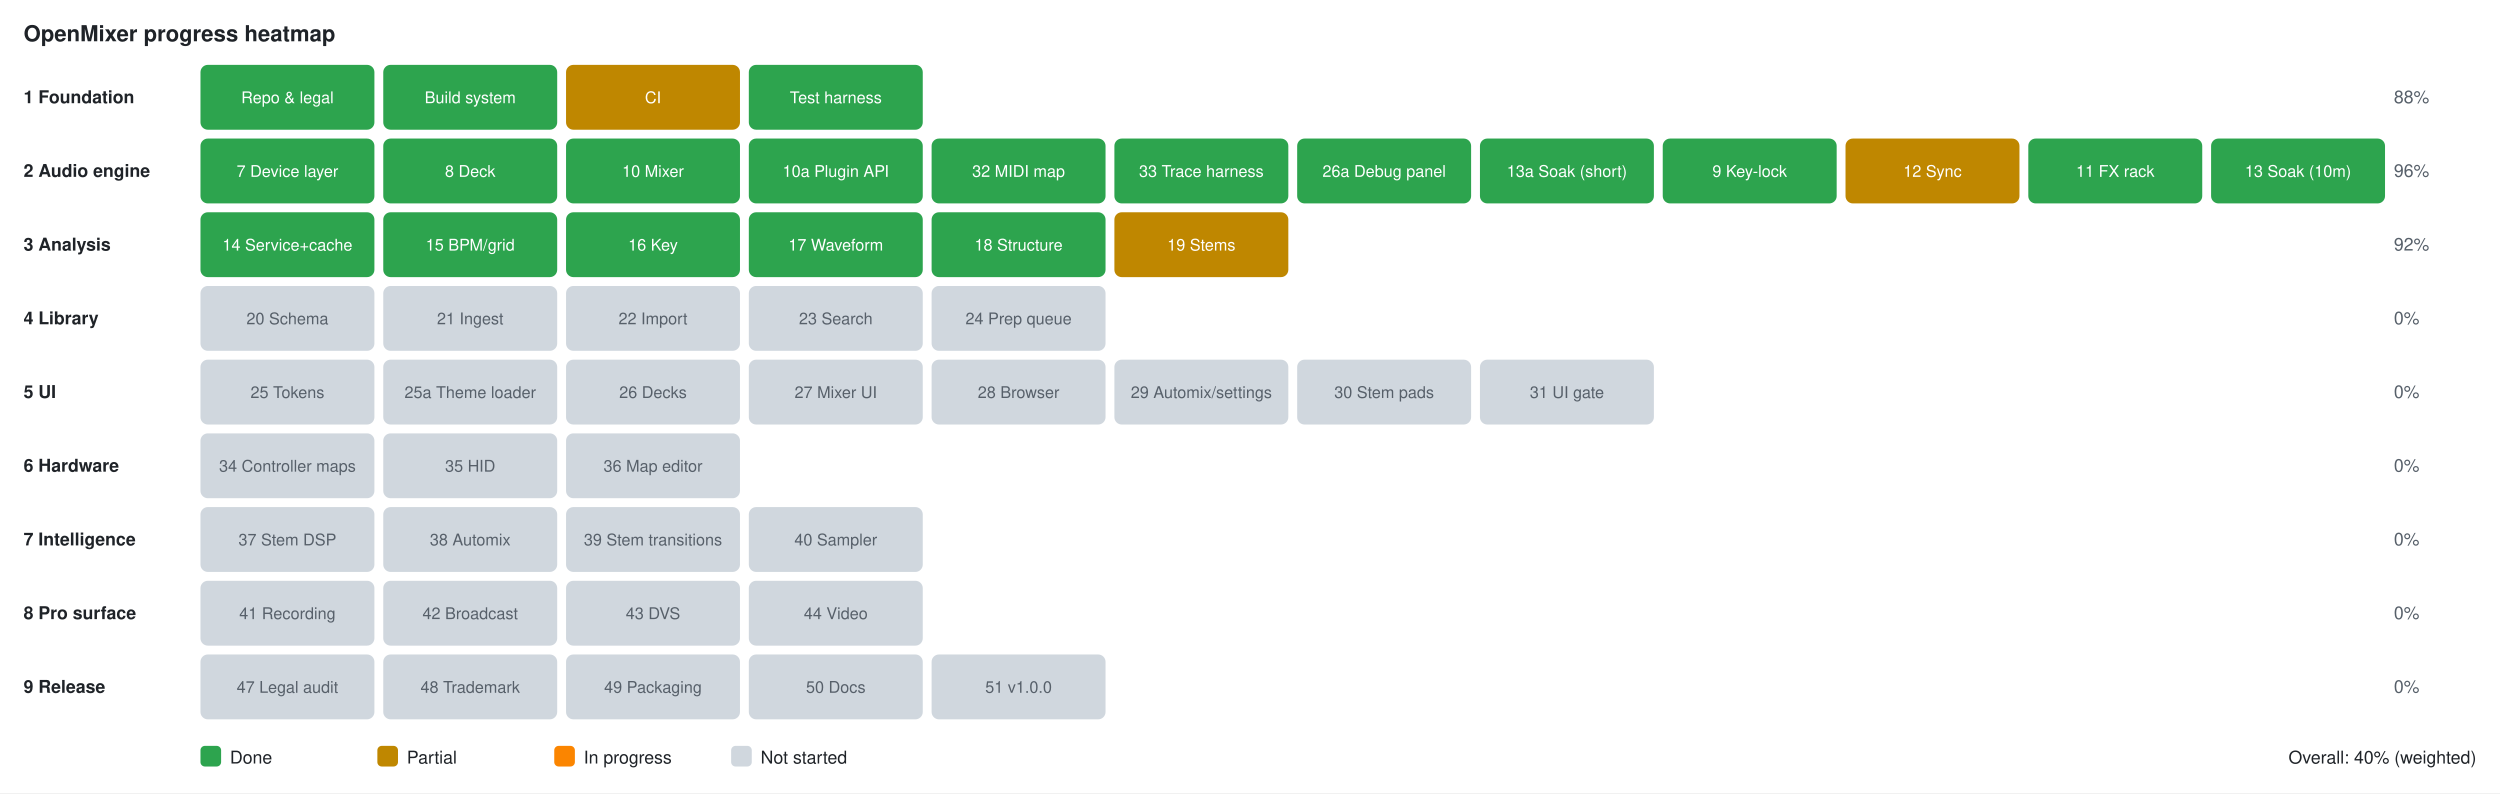
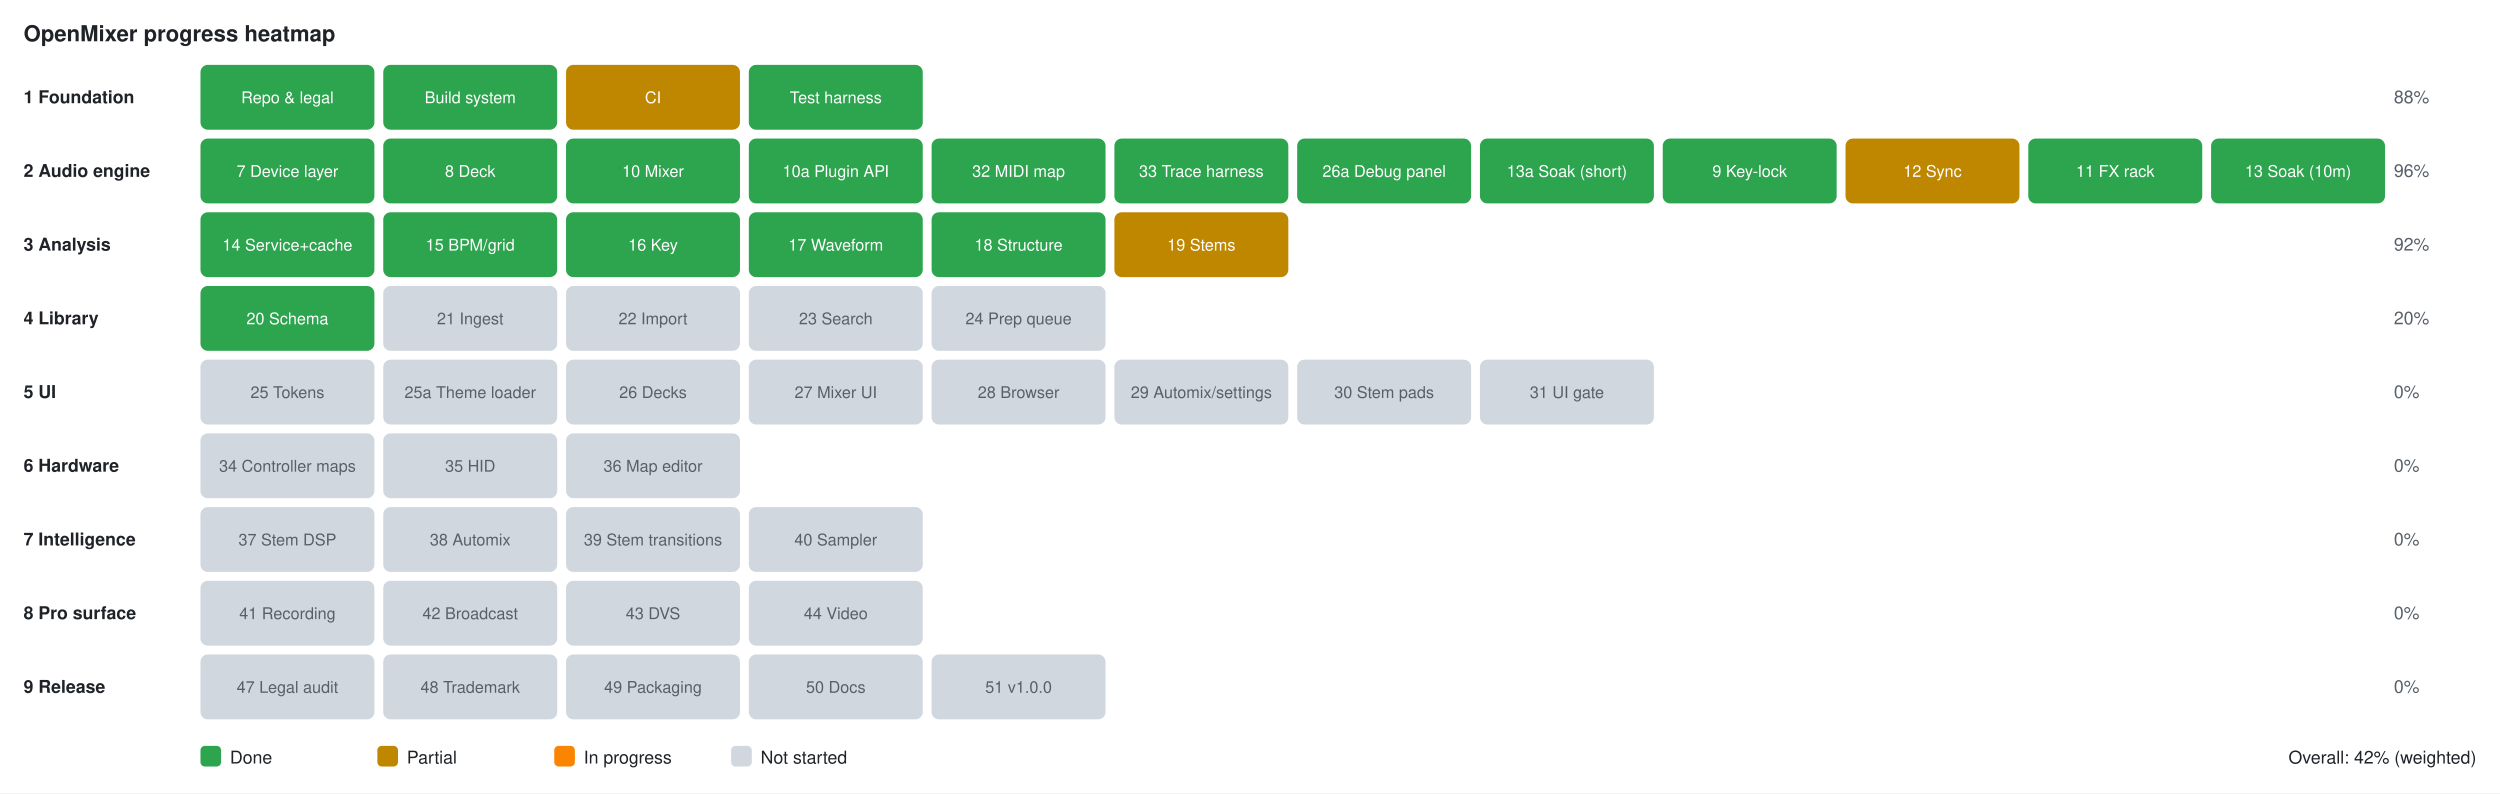
<svg xmlns="http://www.w3.org/2000/svg" width="1696" height="538" viewBox="0 0 1696 538" font-family="-apple-system,Segoe UI,Helvetica,Arial,sans-serif">
  <rect width="100%" height="100%" fill="#ffffff" />
  <text x="16" y="28" font-size="15" font-weight="600" fill="#1f2328">OpenMixer progress heatmap</text>
  <text x="16" y="70.0" font-size="12" font-weight="600" fill="#1f2328">1 Foundation</text>
  <g>
    <rect x="136" y="44" width="118" height="44" rx="5" fill="#2da44e" />
    <text x="195.0" y="70.0" font-size="11" text-anchor="middle" fill="#ffffff">Repo &amp; legal</text>
  </g>
  <g>
    <rect x="260" y="44" width="118" height="44" rx="5" fill="#2da44e" />
    <text x="319.0" y="70.0" font-size="11" text-anchor="middle" fill="#ffffff">Build system</text>
  </g>
  <g>
    <rect x="384" y="44" width="118" height="44" rx="5" fill="#bf8700" />
    <text x="443.0" y="70.0" font-size="11" text-anchor="middle" fill="#ffffff">CI</text>
  </g>
  <g>
    <rect x="508" y="44" width="118" height="44" rx="5" fill="#2da44e" />
    <text x="567.0" y="70.0" font-size="11" text-anchor="middle" fill="#ffffff">Test harness</text>
  </g>
  <text x="1624" y="70.0" font-size="12" fill="#57606a">88%</text>
  <text x="16" y="120.0" font-size="12" font-weight="600" fill="#1f2328">2 Audio engine</text>
  <g>
    <rect x="136" y="94" width="118" height="44" rx="5" fill="#2da44e" />
    <text x="195.0" y="120.0" font-size="11" text-anchor="middle" fill="#ffffff">7 Device layer</text>
  </g>
  <g>
    <rect x="260" y="94" width="118" height="44" rx="5" fill="#2da44e" />
    <text x="319.0" y="120.0" font-size="11" text-anchor="middle" fill="#ffffff">8 Deck</text>
  </g>
  <g>
    <rect x="384" y="94" width="118" height="44" rx="5" fill="#2da44e" />
    <text x="443.0" y="120.0" font-size="11" text-anchor="middle" fill="#ffffff">10 Mixer</text>
  </g>
  <g>
    <rect x="508" y="94" width="118" height="44" rx="5" fill="#2da44e" />
    <text x="567.0" y="120.0" font-size="11" text-anchor="middle" fill="#ffffff">10a Plugin API</text>
  </g>
  <g>
    <rect x="632" y="94" width="118" height="44" rx="5" fill="#2da44e" />
    <text x="691.0" y="120.0" font-size="11" text-anchor="middle" fill="#ffffff">32 MIDI map</text>
  </g>
  <g>
    <rect x="756" y="94" width="118" height="44" rx="5" fill="#2da44e" />
    <text x="815.0" y="120.0" font-size="11" text-anchor="middle" fill="#ffffff">33 Trace harness</text>
  </g>
  <g>
    <rect x="880" y="94" width="118" height="44" rx="5" fill="#2da44e" />
    <text x="939.0" y="120.0" font-size="11" text-anchor="middle" fill="#ffffff">26a Debug panel</text>
  </g>
  <g>
    <rect x="1004" y="94" width="118" height="44" rx="5" fill="#2da44e" />
    <text x="1063.0" y="120.0" font-size="11" text-anchor="middle" fill="#ffffff">13a Soak (short)</text>
  </g>
  <g>
    <rect x="1128" y="94" width="118" height="44" rx="5" fill="#2da44e" />
    <text x="1187.0" y="120.0" font-size="11" text-anchor="middle" fill="#ffffff">9 Key-lock</text>
  </g>
  <g>
    <rect x="1252" y="94" width="118" height="44" rx="5" fill="#bf8700" />
    <text x="1311.0" y="120.0" font-size="11" text-anchor="middle" fill="#ffffff">12 Sync</text>
  </g>
  <g>
    <rect x="1376" y="94" width="118" height="44" rx="5" fill="#2da44e" />
    <text x="1435.0" y="120.0" font-size="11" text-anchor="middle" fill="#ffffff">11 FX rack</text>
  </g>
  <g>
    <rect x="1500" y="94" width="118" height="44" rx="5" fill="#2da44e" />
    <text x="1559.0" y="120.0" font-size="11" text-anchor="middle" fill="#ffffff">13 Soak (10m)</text>
  </g>
  <text x="1624" y="120.0" font-size="12" fill="#57606a">96%</text>
  <text x="16" y="170.0" font-size="12" font-weight="600" fill="#1f2328">3 Analysis</text>
  <g>
    <rect x="136" y="144" width="118" height="44" rx="5" fill="#2da44e" />
    <text x="195.0" y="170.0" font-size="11" text-anchor="middle" fill="#ffffff">14 Service+cache</text>
  </g>
  <g>
    <rect x="260" y="144" width="118" height="44" rx="5" fill="#2da44e" />
    <text x="319.0" y="170.0" font-size="11" text-anchor="middle" fill="#ffffff">15 BPM/grid</text>
  </g>
  <g>
    <rect x="384" y="144" width="118" height="44" rx="5" fill="#2da44e" />
    <text x="443.0" y="170.0" font-size="11" text-anchor="middle" fill="#ffffff">16 Key</text>
  </g>
  <g>
    <rect x="508" y="144" width="118" height="44" rx="5" fill="#2da44e" />
    <text x="567.0" y="170.0" font-size="11" text-anchor="middle" fill="#ffffff">17 Waveform</text>
  </g>
  <g>
    <rect x="632" y="144" width="118" height="44" rx="5" fill="#2da44e" />
    <text x="691.0" y="170.0" font-size="11" text-anchor="middle" fill="#ffffff">18 Structure</text>
  </g>
  <g>
    <rect x="756" y="144" width="118" height="44" rx="5" fill="#bf8700" />
    <text x="815.0" y="170.0" font-size="11" text-anchor="middle" fill="#ffffff">19 Stems</text>
  </g>
  <text x="1624" y="170.0" font-size="12" fill="#57606a">92%</text>
  <text x="16" y="220.0" font-size="12" font-weight="600" fill="#1f2328">4 Library</text>
  <g>
-     <rect x="136" y="194" width="118" height="44" rx="5" fill="#d0d7de" />
-     <text x="195.0" y="220.0" font-size="11" text-anchor="middle" fill="#57606a">20 Schema</text>
+     <rect x="136" y="194" width="118" height="44" rx="5" fill="#2da44e" />
+     <text x="195.0" y="220.0" font-size="11" text-anchor="middle" fill="#ffffff">20 Schema</text>
  </g>
  <g>
    <rect x="260" y="194" width="118" height="44" rx="5" fill="#d0d7de" />
    <text x="319.0" y="220.0" font-size="11" text-anchor="middle" fill="#57606a">21 Ingest</text>
  </g>
  <g>
    <rect x="384" y="194" width="118" height="44" rx="5" fill="#d0d7de" />
    <text x="443.0" y="220.0" font-size="11" text-anchor="middle" fill="#57606a">22 Import</text>
  </g>
  <g>
    <rect x="508" y="194" width="118" height="44" rx="5" fill="#d0d7de" />
    <text x="567.0" y="220.0" font-size="11" text-anchor="middle" fill="#57606a">23 Search</text>
  </g>
  <g>
    <rect x="632" y="194" width="118" height="44" rx="5" fill="#d0d7de" />
    <text x="691.0" y="220.0" font-size="11" text-anchor="middle" fill="#57606a">24 Prep queue</text>
  </g>
-   <text x="1624" y="220.0" font-size="12" fill="#57606a">0%</text>
+   <text x="1624" y="220.0" font-size="12" fill="#57606a">20%</text>
  <text x="16" y="270.0" font-size="12" font-weight="600" fill="#1f2328">5 UI</text>
  <g>
    <rect x="136" y="244" width="118" height="44" rx="5" fill="#d0d7de" />
    <text x="195.0" y="270.0" font-size="11" text-anchor="middle" fill="#57606a">25 Tokens</text>
  </g>
  <g>
    <rect x="260" y="244" width="118" height="44" rx="5" fill="#d0d7de" />
    <text x="319.0" y="270.0" font-size="11" text-anchor="middle" fill="#57606a">25a Theme loader</text>
  </g>
  <g>
    <rect x="384" y="244" width="118" height="44" rx="5" fill="#d0d7de" />
    <text x="443.0" y="270.0" font-size="11" text-anchor="middle" fill="#57606a">26 Decks</text>
  </g>
  <g>
    <rect x="508" y="244" width="118" height="44" rx="5" fill="#d0d7de" />
    <text x="567.0" y="270.0" font-size="11" text-anchor="middle" fill="#57606a">27 Mixer UI</text>
  </g>
  <g>
    <rect x="632" y="244" width="118" height="44" rx="5" fill="#d0d7de" />
    <text x="691.0" y="270.0" font-size="11" text-anchor="middle" fill="#57606a">28 Browser</text>
  </g>
  <g>
    <rect x="756" y="244" width="118" height="44" rx="5" fill="#d0d7de" />
    <text x="815.0" y="270.0" font-size="11" text-anchor="middle" fill="#57606a">29 Automix/settings</text>
  </g>
  <g>
    <rect x="880" y="244" width="118" height="44" rx="5" fill="#d0d7de" />
    <text x="939.0" y="270.0" font-size="11" text-anchor="middle" fill="#57606a">30 Stem pads</text>
  </g>
  <g>
    <rect x="1004" y="244" width="118" height="44" rx="5" fill="#d0d7de" />
    <text x="1063.0" y="270.0" font-size="11" text-anchor="middle" fill="#57606a">31 UI gate</text>
  </g>
  <text x="1624" y="270.0" font-size="12" fill="#57606a">0%</text>
  <text x="16" y="320.0" font-size="12" font-weight="600" fill="#1f2328">6 Hardware</text>
  <g>
    <rect x="136" y="294" width="118" height="44" rx="5" fill="#d0d7de" />
    <text x="195.0" y="320.0" font-size="11" text-anchor="middle" fill="#57606a">34 Controller maps</text>
  </g>
  <g>
    <rect x="260" y="294" width="118" height="44" rx="5" fill="#d0d7de" />
    <text x="319.0" y="320.0" font-size="11" text-anchor="middle" fill="#57606a">35 HID</text>
  </g>
  <g>
    <rect x="384" y="294" width="118" height="44" rx="5" fill="#d0d7de" />
    <text x="443.0" y="320.0" font-size="11" text-anchor="middle" fill="#57606a">36 Map editor</text>
  </g>
  <text x="1624" y="320.0" font-size="12" fill="#57606a">0%</text>
  <text x="16" y="370.0" font-size="12" font-weight="600" fill="#1f2328">7 Intelligence</text>
  <g>
    <rect x="136" y="344" width="118" height="44" rx="5" fill="#d0d7de" />
    <text x="195.0" y="370.0" font-size="11" text-anchor="middle" fill="#57606a">37 Stem DSP</text>
  </g>
  <g>
    <rect x="260" y="344" width="118" height="44" rx="5" fill="#d0d7de" />
    <text x="319.0" y="370.0" font-size="11" text-anchor="middle" fill="#57606a">38 Automix</text>
  </g>
  <g>
    <rect x="384" y="344" width="118" height="44" rx="5" fill="#d0d7de" />
    <text x="443.0" y="370.0" font-size="11" text-anchor="middle" fill="#57606a">39 Stem transitions</text>
  </g>
  <g>
    <rect x="508" y="344" width="118" height="44" rx="5" fill="#d0d7de" />
    <text x="567.0" y="370.0" font-size="11" text-anchor="middle" fill="#57606a">40 Sampler</text>
  </g>
  <text x="1624" y="370.0" font-size="12" fill="#57606a">0%</text>
  <text x="16" y="420.0" font-size="12" font-weight="600" fill="#1f2328">8 Pro surface</text>
  <g>
    <rect x="136" y="394" width="118" height="44" rx="5" fill="#d0d7de" />
    <text x="195.0" y="420.0" font-size="11" text-anchor="middle" fill="#57606a">41 Recording</text>
  </g>
  <g>
    <rect x="260" y="394" width="118" height="44" rx="5" fill="#d0d7de" />
    <text x="319.0" y="420.0" font-size="11" text-anchor="middle" fill="#57606a">42 Broadcast</text>
  </g>
  <g>
    <rect x="384" y="394" width="118" height="44" rx="5" fill="#d0d7de" />
    <text x="443.0" y="420.0" font-size="11" text-anchor="middle" fill="#57606a">43 DVS</text>
  </g>
  <g>
    <rect x="508" y="394" width="118" height="44" rx="5" fill="#d0d7de" />
    <text x="567.0" y="420.0" font-size="11" text-anchor="middle" fill="#57606a">44 Video</text>
  </g>
  <text x="1624" y="420.0" font-size="12" fill="#57606a">0%</text>
  <text x="16" y="470.0" font-size="12" font-weight="600" fill="#1f2328">9 Release</text>
  <g>
    <rect x="136" y="444" width="118" height="44" rx="5" fill="#d0d7de" />
    <text x="195.0" y="470.0" font-size="11" text-anchor="middle" fill="#57606a">47 Legal audit</text>
  </g>
  <g>
    <rect x="260" y="444" width="118" height="44" rx="5" fill="#d0d7de" />
    <text x="319.0" y="470.0" font-size="11" text-anchor="middle" fill="#57606a">48 Trademark</text>
  </g>
  <g>
    <rect x="384" y="444" width="118" height="44" rx="5" fill="#d0d7de" />
    <text x="443.0" y="470.0" font-size="11" text-anchor="middle" fill="#57606a">49 Packaging</text>
  </g>
  <g>
    <rect x="508" y="444" width="118" height="44" rx="5" fill="#d0d7de" />
    <text x="567.0" y="470.0" font-size="11" text-anchor="middle" fill="#57606a">50 Docs</text>
  </g>
  <g>
    <rect x="632" y="444" width="118" height="44" rx="5" fill="#d0d7de" />
    <text x="691.0" y="470.0" font-size="11" text-anchor="middle" fill="#57606a">51 v1.0.0</text>
  </g>
  <text x="1624" y="470.0" font-size="12" fill="#57606a">0%</text>
  <rect x="136" y="506" width="14" height="14" rx="3" fill="#2da44e" />
  <text x="156" y="518" font-size="12" fill="#1f2328">Done</text>
  <rect x="256" y="506" width="14" height="14" rx="3" fill="#bf8700" />
  <text x="276" y="518" font-size="12" fill="#1f2328">Partial</text>
  <rect x="376" y="506" width="14" height="14" rx="3" fill="#fb8500" />
  <text x="396" y="518" font-size="12" fill="#1f2328">In progress</text>
  <rect x="496" y="506" width="14" height="14" rx="3" fill="#d0d7de" />
  <text x="516" y="518" font-size="12" fill="#1f2328">Not started</text>
-   <text x="1680" y="518" font-size="12" text-anchor="end" fill="#1f2328">Overall: 40% (weighted)</text>
+   <text x="1680" y="518" font-size="12" text-anchor="end" fill="#1f2328">Overall: 42% (weighted)</text>
</svg>
